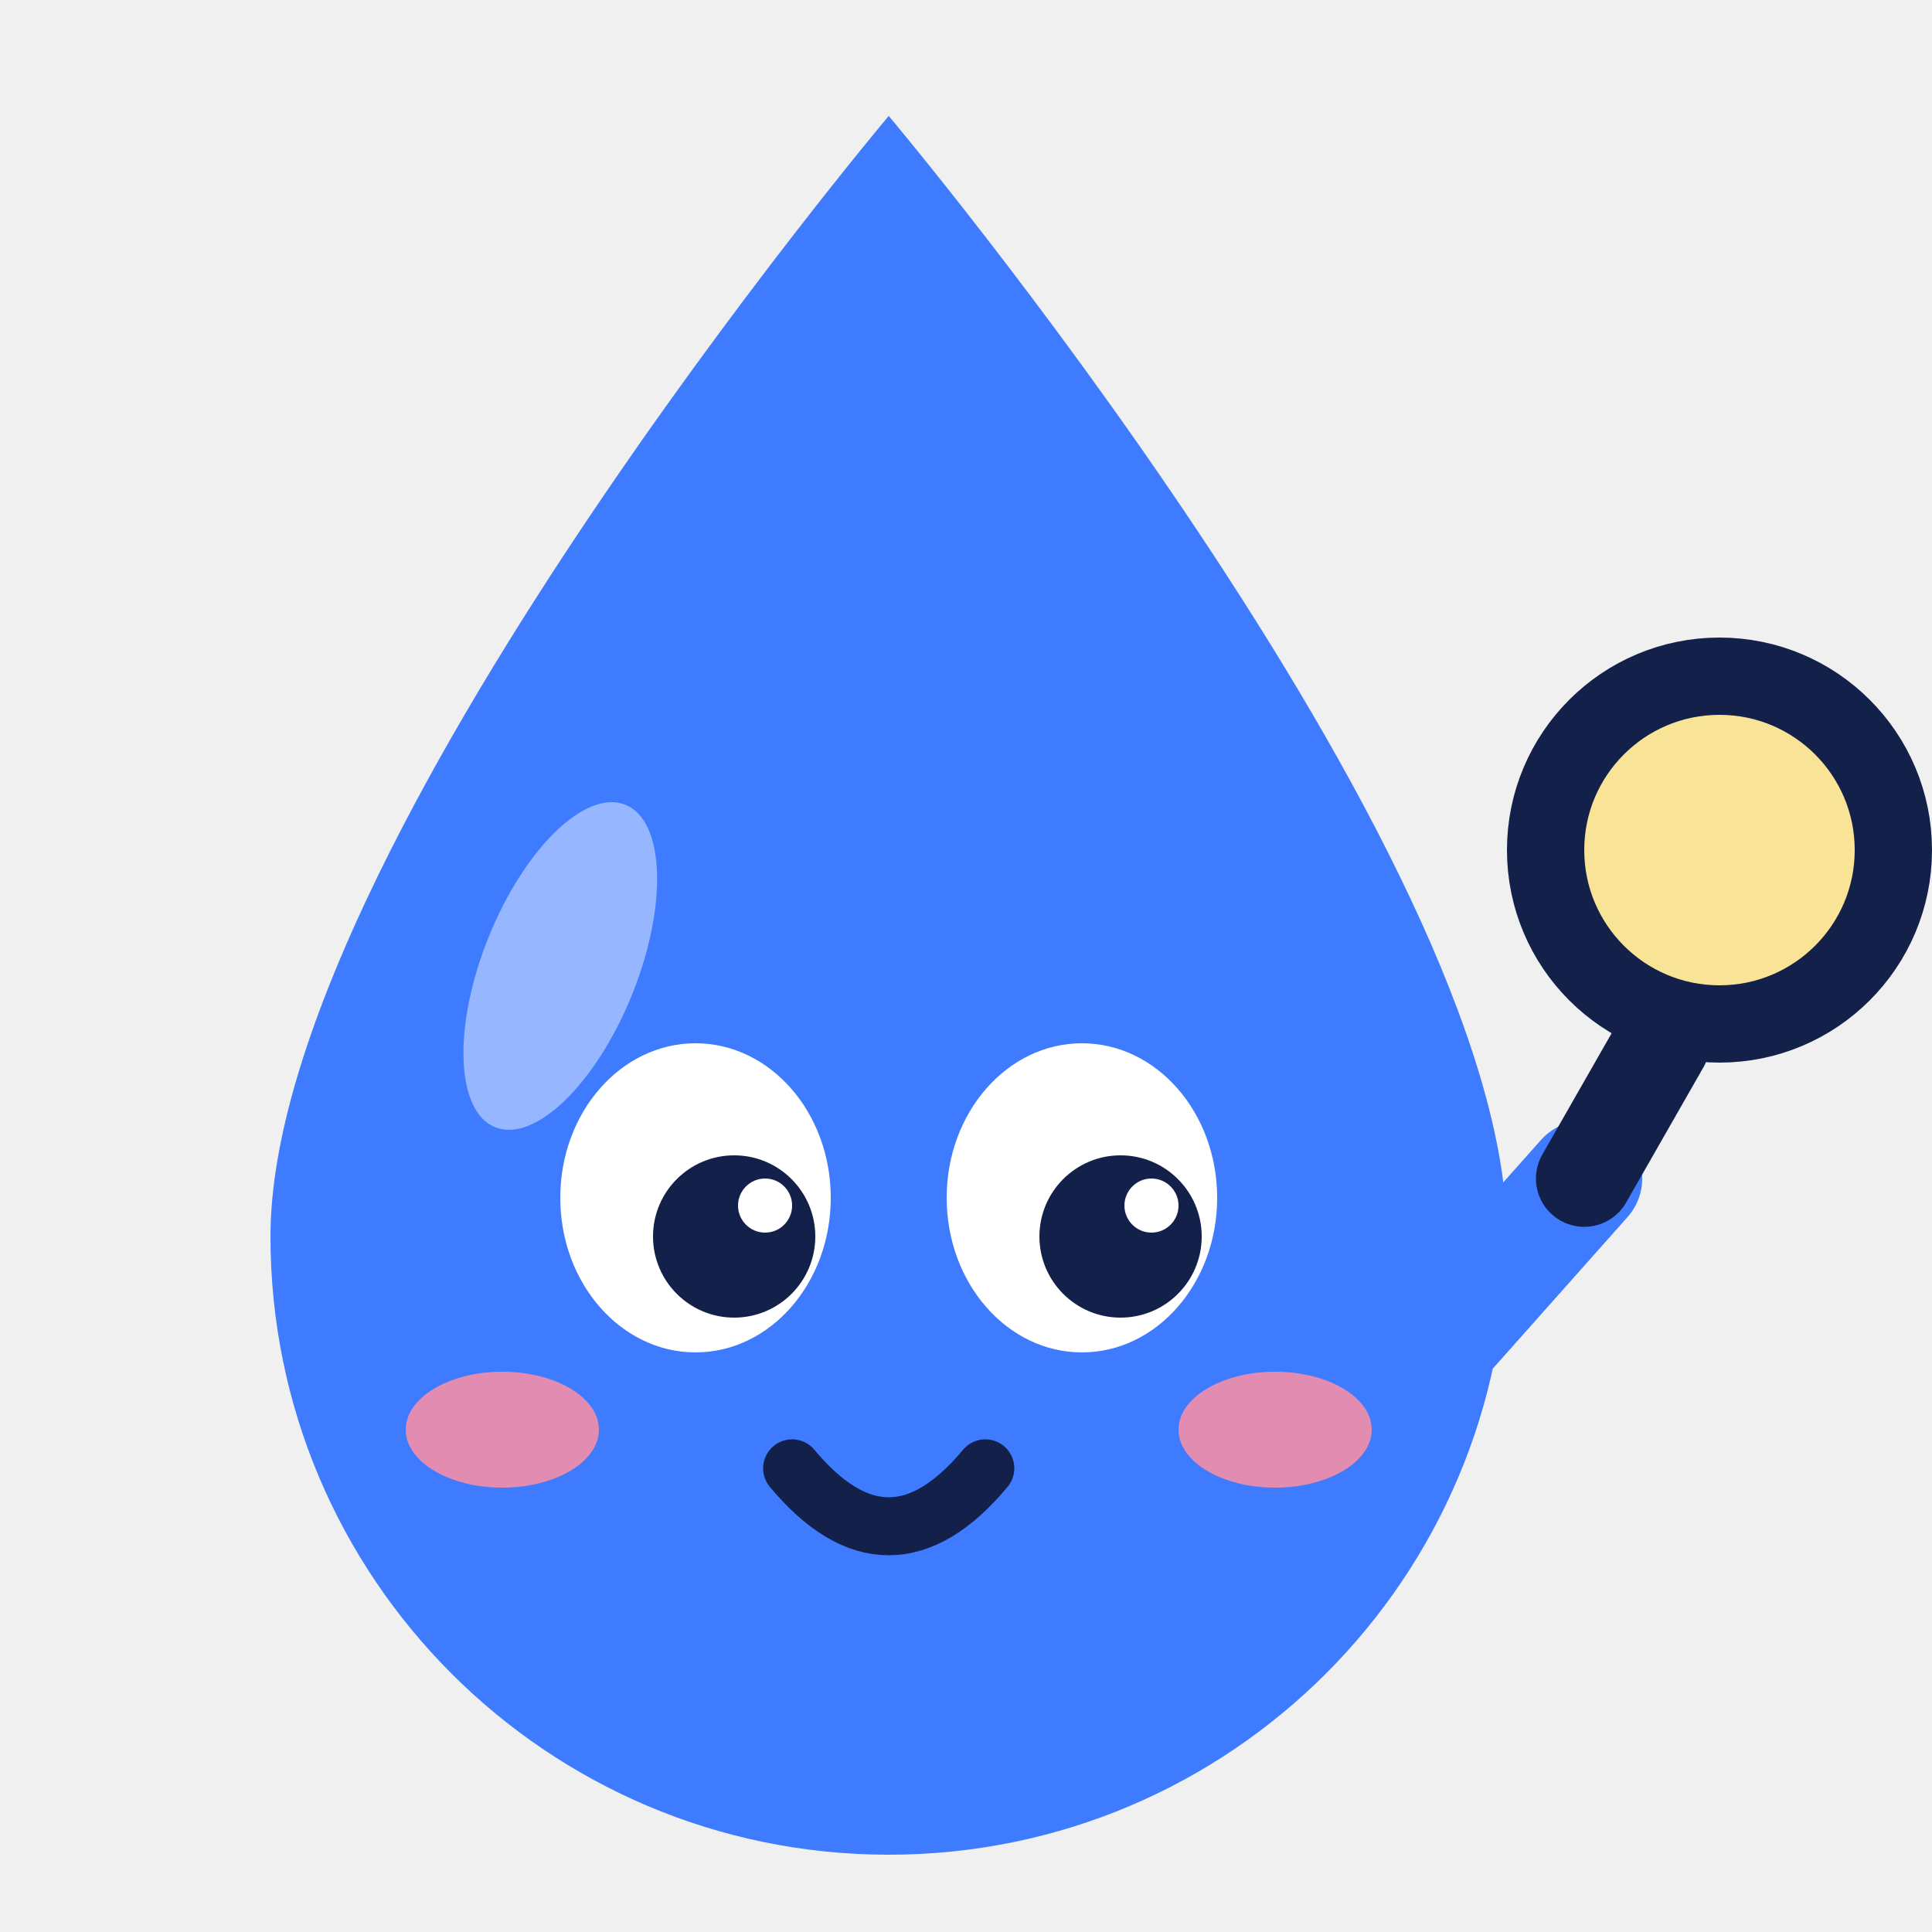
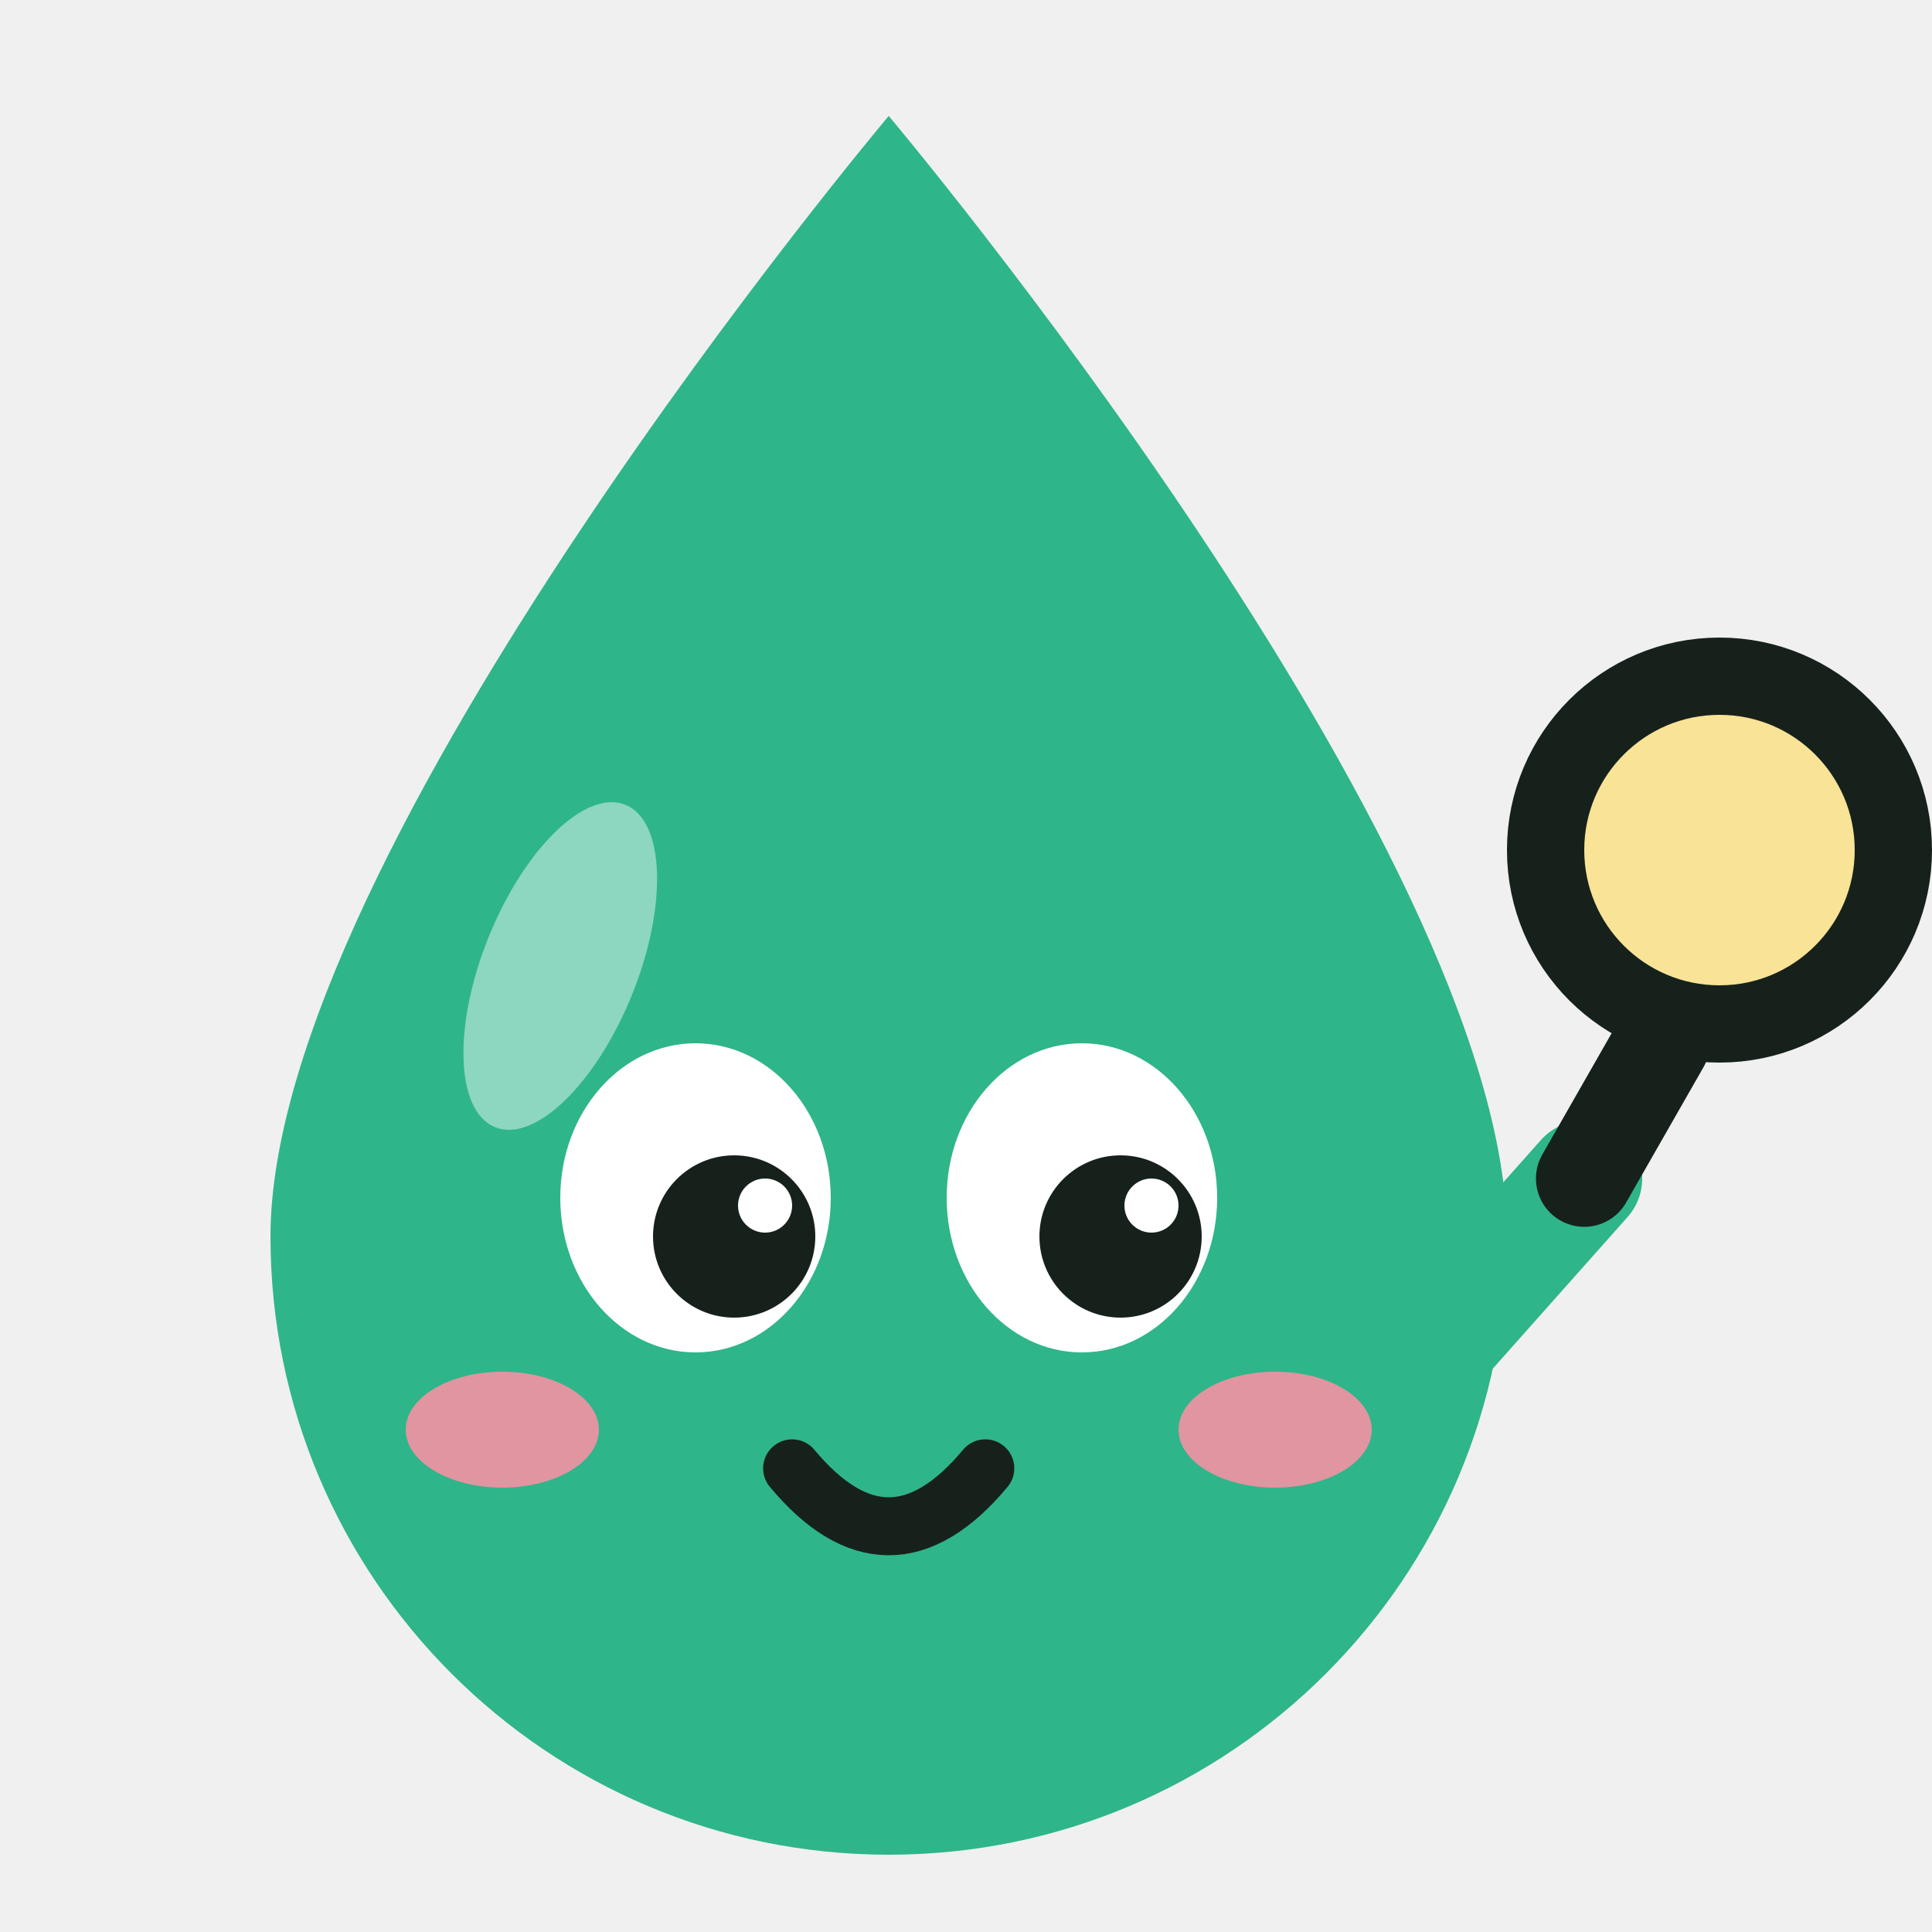
<svg xmlns="http://www.w3.org/2000/svg" viewBox="0 0 100 100">
-   <path fill="#3F7BFF" stroke="#3F7BFF" stroke-width="6" stroke-linecap="round" d="M74 70l8-9" />
-   <path fill="#3F7BFF" d="M46 6S14 44 14 64a32 32 0 0 0 64 0C78 44 46 6 46 6Z" />
+   <path fill="#2FB58A" stroke="#2FB58A" stroke-width="6" stroke-linecap="round" d="M74 70l8-9" />
+   <path fill="#2FB58A" d="M46 6S14 44 14 64a32 32 0 0 0 64 0C78 44 46 6 46 6Z" />
  <ellipse cx="29" cy="50" rx="4" ry="9" fill="#fff" opacity=".45" transform="rotate(22 29 50)" />
  <ellipse cx="36" cy="62" rx="7" ry="8" fill="#fff" />
  <ellipse cx="56" cy="62" rx="7" ry="8" fill="#fff" />
-   <circle cx="38" cy="64" r="4.2" fill="#13204A" />
-   <circle cx="58" cy="64" r="4.2" fill="#13204A" />
+   <circle cx="38" cy="64" r="4.2" fill="#17211C" />
+   <circle cx="58" cy="64" r="4.2" fill="#17211C" />
  <circle cx="39.6" cy="62.4" r="1.4" fill="#fff" />
  <circle cx="59.6" cy="62.4" r="1.4" fill="#fff" />
  <ellipse cx="26" cy="74" rx="5" ry="3" fill="#FF8FA3" opacity=".85" />
  <ellipse cx="66" cy="74" rx="5" ry="3" fill="#FF8FA3" opacity=".85" />
-   <path d="M41 76q5 6 10 0" fill="none" stroke="#13204A" stroke-width="3" stroke-linecap="round" />
-   <path d="M82 61l4-7" stroke="#13204A" stroke-width="5" stroke-linecap="round" />
-   <circle cx="89" cy="44" r="9" fill="#FFD84D" fill-opacity=".55" stroke="#13204A" stroke-width="4" />
+   <path d="M41 76q5 6 10 0" fill="none" stroke="#17211C" stroke-width="3" stroke-linecap="round" />
+   <path d="M82 61l4-7" stroke="#17211C" stroke-width="5" stroke-linecap="round" />
+   <circle cx="89" cy="44" r="9" fill="#FFD84D" fill-opacity=".55" stroke="#17211C" stroke-width="4" />
</svg>
